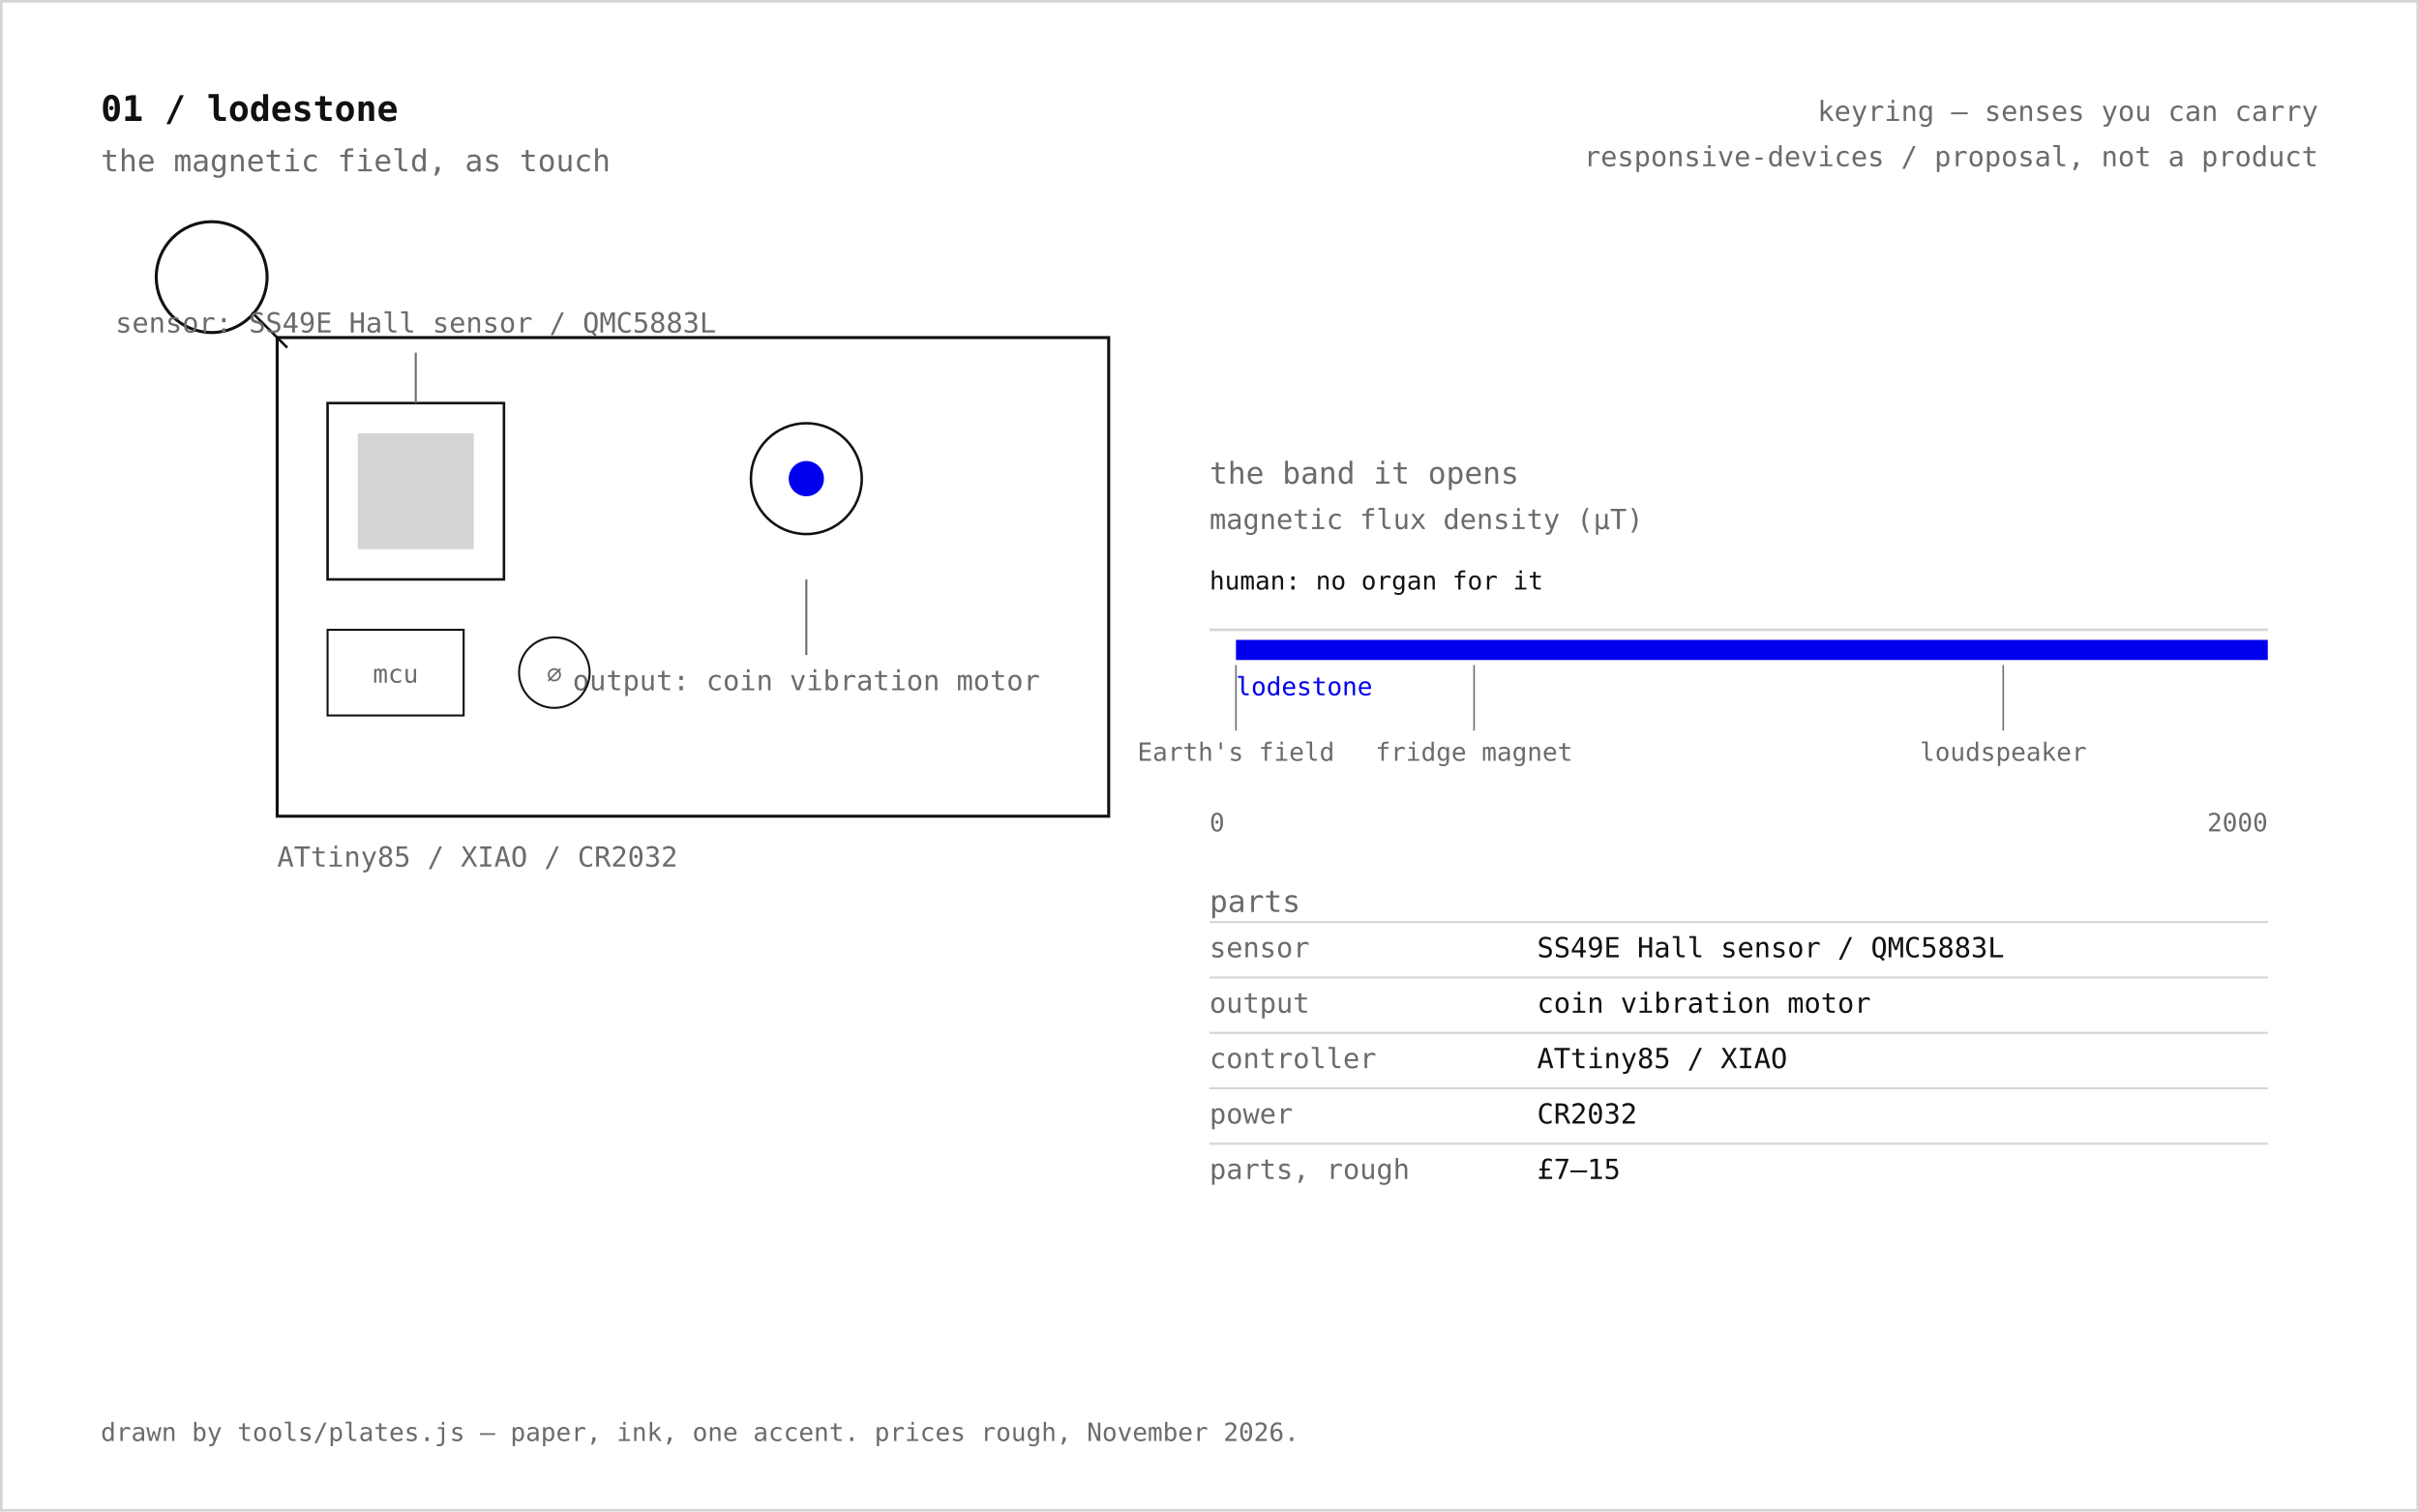
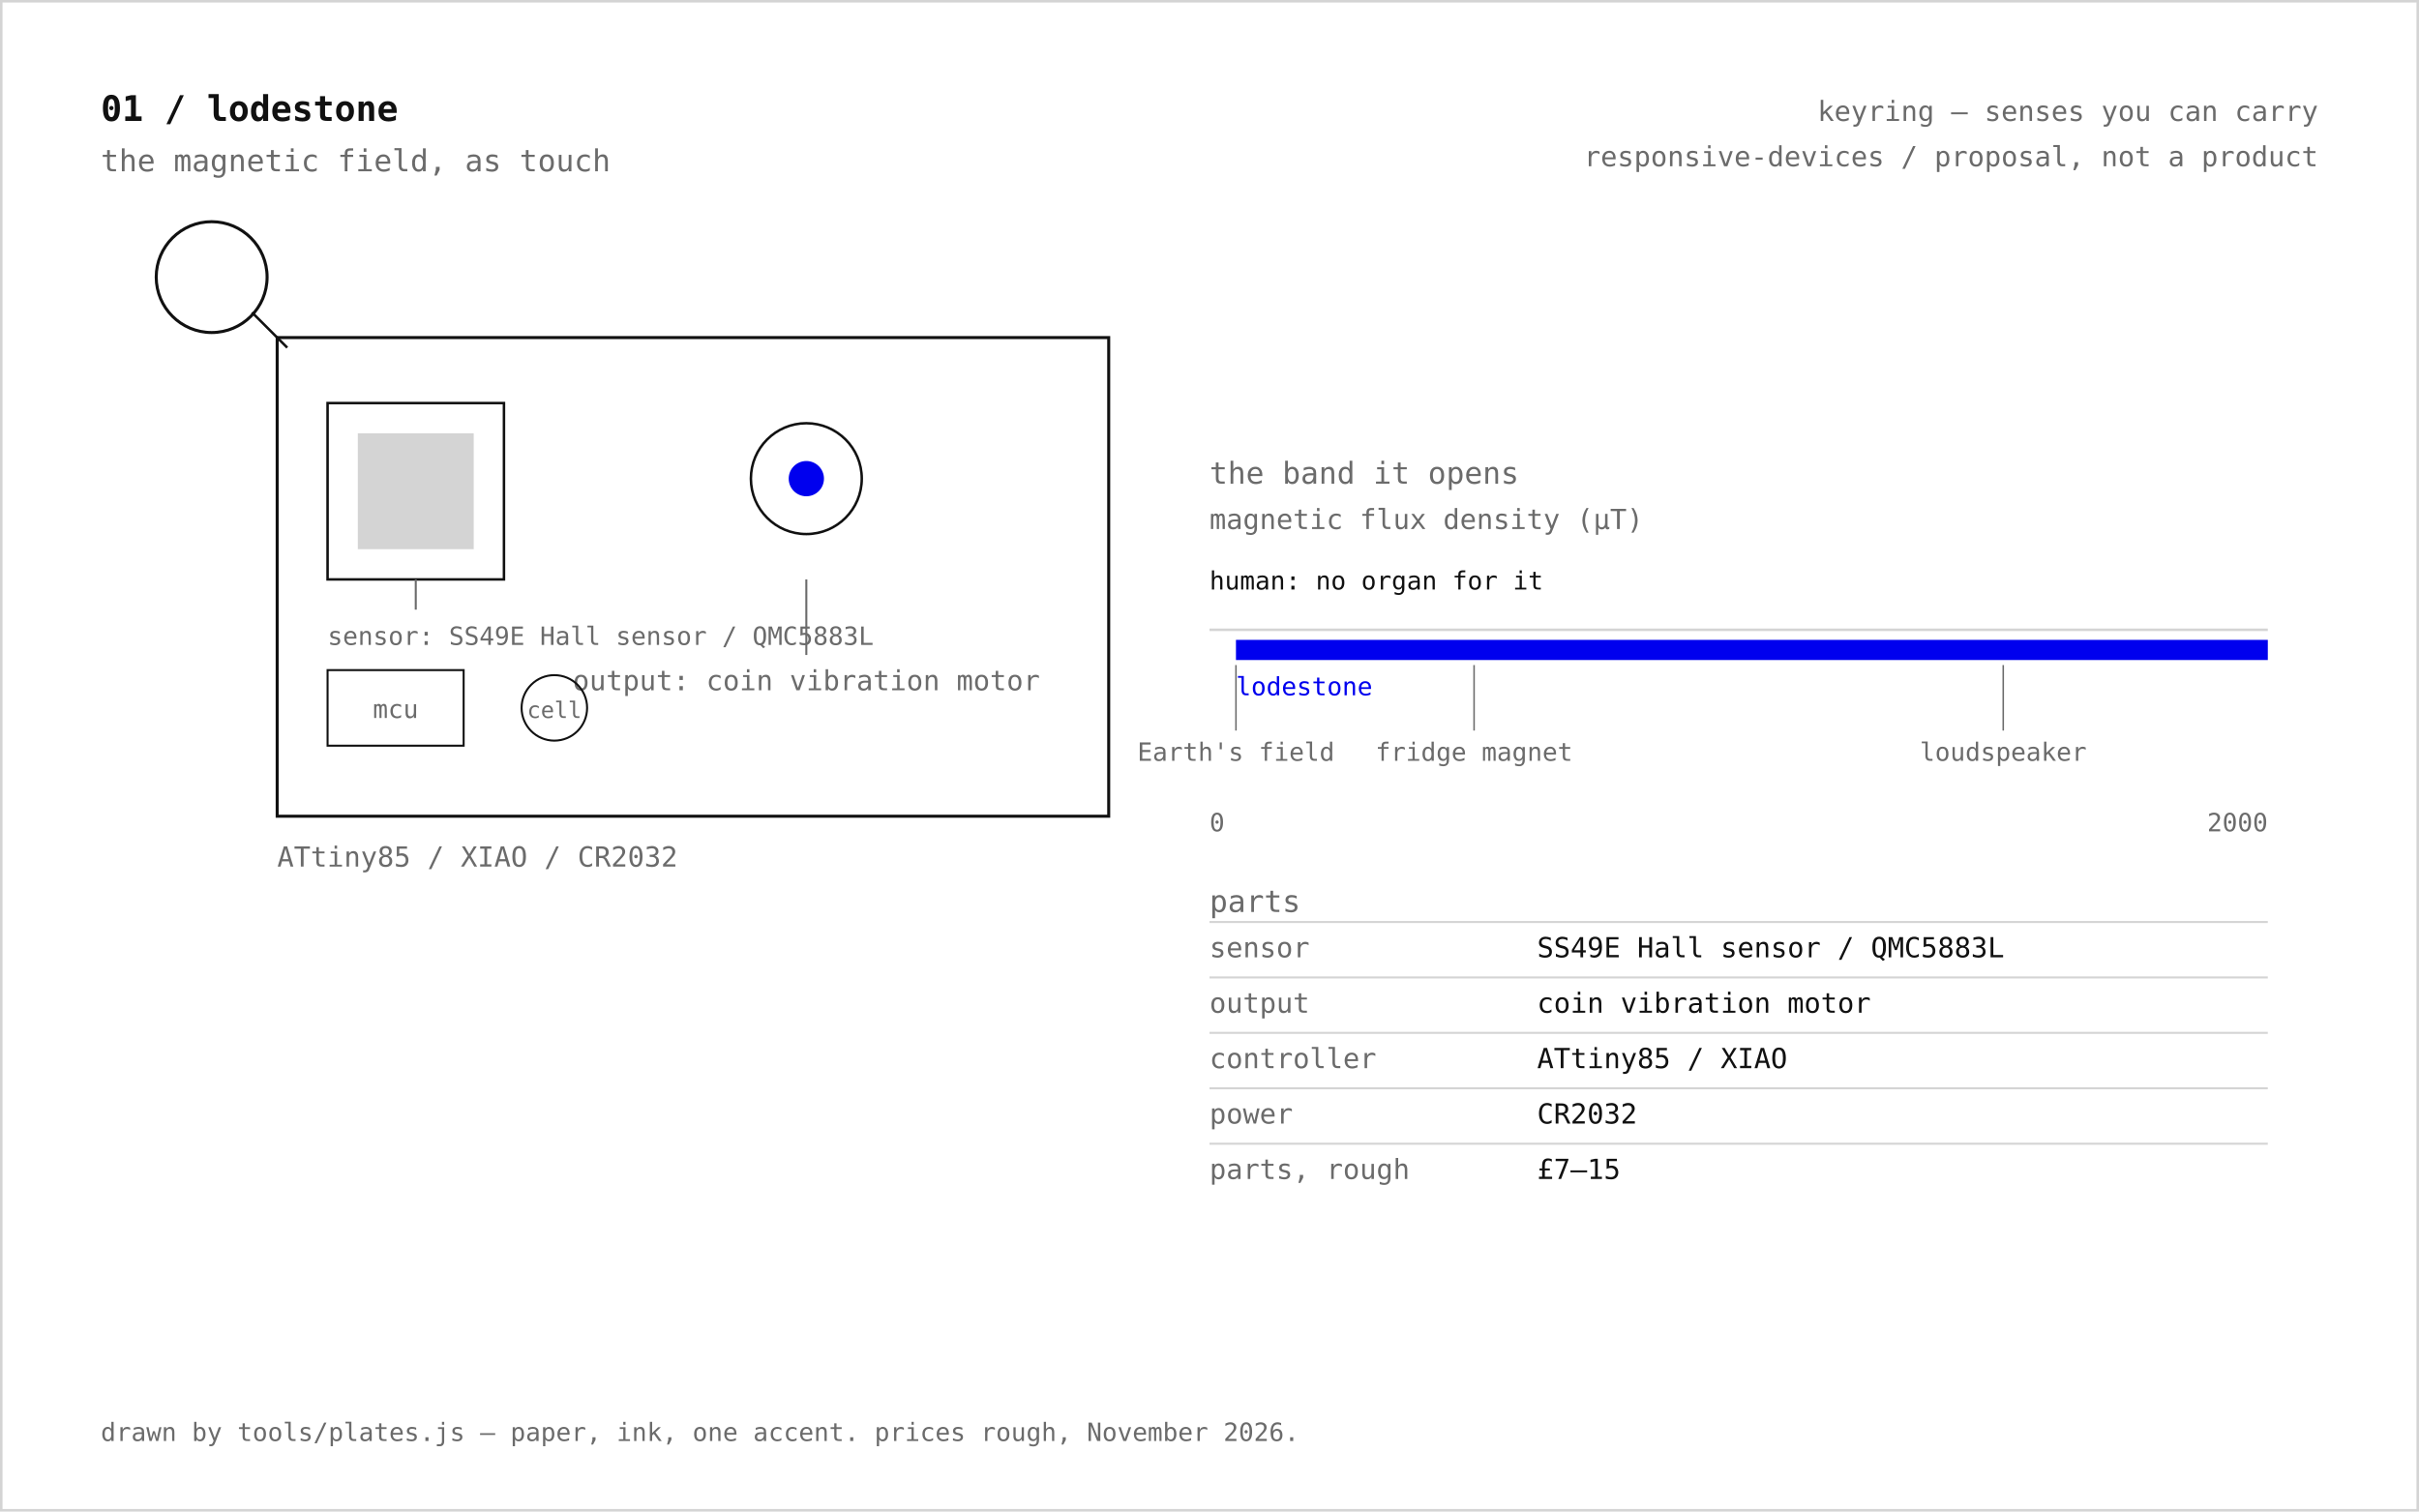
<svg xmlns="http://www.w3.org/2000/svg" viewBox="0 0 960 600" width="960" height="600" role="img" aria-label="lodestone — the magnetic field, as touch">
  <rect width="960" height="600" fill="#ffffff" />
  <rect x="0.5" y="0.5" width="959" height="599" fill="none" stroke="#d4d4d4" />
  <text x="40" y="48" font-family="IBM Plex Mono, ui-monospace, Menlo, monospace" font-size="14" fill="#111111" font-weight="600">01 / lodestone</text>
  <text x="40" y="68" font-family="IBM Plex Mono, ui-monospace, Menlo, monospace" font-size="12" fill="#6b6b6b">the magnetic field, as touch</text>
  <text x="920" y="48" font-family="IBM Plex Mono, ui-monospace, Menlo, monospace" font-size="11" fill="#6b6b6b" text-anchor="end">keyring — senses you can carry</text>
  <text x="920" y="66" font-family="IBM Plex Mono, ui-monospace, Menlo, monospace" font-size="11" fill="#6b6b6b" text-anchor="end">responsive-devices / proposal, not a product</text>
  <circle cx="84" cy="110" r="22" fill="none" stroke="#111111" stroke-width="1.2" />
  <line x1="100" y1="124" x2="114" y2="138" stroke="#111111" stroke-width="1" />
  <rect x="110" y="134" width="330" height="190" fill="none" stroke="#111111" stroke-width="1.2" />
  <rect x="130" y="160" width="70" height="70" fill="none" stroke="#111111" stroke-width="1" />
  <rect x="142" y="172" width="46" height="46" fill="#d4d4d4" stroke="none" />
-   <line x1="165" y1="160" x2="165" y2="140" stroke="#6b6b6b" stroke-width="0.8" />
-   <text x="165" y="132" font-family="IBM Plex Mono, ui-monospace, Menlo, monospace" font-size="11" fill="#6b6b6b" text-anchor="middle">sensor: SS49E Hall sensor / QMC5883L</text>
+   <line x1="165" y1="230" x2="165" y2="242" stroke="#6b6b6b" stroke-width="0.8" />
+   <text x="130" y="256" font-family="IBM Plex Mono, ui-monospace, Menlo, monospace" font-size="10" fill="#6b6b6b">sensor: SS49E Hall sensor / QMC5883L</text>
  <circle cx="320" cy="190" r="22" fill="none" stroke="#111111" stroke-width="1" />
  <circle cx="320" cy="190" r="7" fill="#0000ee" stroke="none" />
  <line x1="320" y1="230" x2="320" y2="260" stroke="#6b6b6b" stroke-width="0.8" />
  <text x="320" y="274" font-family="IBM Plex Mono, ui-monospace, Menlo, monospace" font-size="11" fill="#6b6b6b" text-anchor="middle">output: coin vibration motor</text>
-   <rect x="130" y="250" width="54" height="34" fill="none" stroke="#111111" stroke-width="0.8" />
-   <text x="157" y="271" font-family="IBM Plex Mono, ui-monospace, Menlo, monospace" font-size="10" fill="#6b6b6b" text-anchor="middle">mcu</text>
-   <circle cx="220" cy="267" r="14" fill="none" stroke="#111111" stroke-width="0.8" />
-   <text x="220" y="271" font-family="IBM Plex Mono, ui-monospace, Menlo, monospace" font-size="10" fill="#6b6b6b" text-anchor="middle">⌀</text>
+   <rect x="130" y="266" width="54" height="30" fill="none" stroke="#111111" stroke-width="0.8" />
+   <text x="157" y="285" font-family="IBM Plex Mono, ui-monospace, Menlo, monospace" font-size="10" fill="#6b6b6b" text-anchor="middle">mcu</text>
+   <circle cx="220" cy="281" r="13" fill="none" stroke="#111111" stroke-width="0.8" />
+   <text x="220" y="285" font-family="IBM Plex Mono, ui-monospace, Menlo, monospace" font-size="9" fill="#6b6b6b" text-anchor="middle">cell</text>
  <text x="110" y="344" font-family="IBM Plex Mono, ui-monospace, Menlo, monospace" font-size="11" fill="#6b6b6b">ATtiny85 / XIAO  /  CR2032</text>
  <text x="480" y="192" font-family="IBM Plex Mono, ui-monospace, Menlo, monospace" font-size="12" fill="#6b6b6b">the band it opens</text>
  <text x="480" y="210" font-family="IBM Plex Mono, ui-monospace, Menlo, monospace" font-size="11" fill="#6b6b6b">magnetic flux density (µT)</text>
  <line x1="480" y1="250" x2="900" y2="250" stroke="#d4d4d4" stroke-width="1" />
  <text x="480" y="234" font-family="IBM Plex Mono, ui-monospace, Menlo, monospace" font-size="10" fill="#111111">human: no organ for it</text>
  <rect x="490.5" y="254" width="409.5" height="8" fill="#0000ee" />
  <text x="490.5" y="276" font-family="IBM Plex Mono, ui-monospace, Menlo, monospace" font-size="10" fill="#0000ee">lodestone</text>
  <line x1="490.5" y1="264" x2="490.5" y2="290" stroke="#6b6b6b" stroke-width="0.6" />
  <text x="490.5" y="302" font-family="IBM Plex Mono, ui-monospace, Menlo, monospace" font-size="10" fill="#6b6b6b" text-anchor="middle">Earth's field</text>
  <line x1="585" y1="264" x2="585" y2="290" stroke="#6b6b6b" stroke-width="0.6" />
  <text x="585" y="302" font-family="IBM Plex Mono, ui-monospace, Menlo, monospace" font-size="10" fill="#6b6b6b" text-anchor="middle">fridge magnet</text>
  <line x1="795" y1="264" x2="795" y2="290" stroke="#6b6b6b" stroke-width="0.6" />
  <text x="795" y="302" font-family="IBM Plex Mono, ui-monospace, Menlo, monospace" font-size="10" fill="#6b6b6b" text-anchor="middle">loudspeaker</text>
  <text x="480" y="330" font-family="IBM Plex Mono, ui-monospace, Menlo, monospace" font-size="10" fill="#6b6b6b">0</text>
  <text x="900" y="330" font-family="IBM Plex Mono, ui-monospace, Menlo, monospace" font-size="10" fill="#6b6b6b" text-anchor="end">2000</text>
  <text x="480" y="362" font-family="IBM Plex Mono, ui-monospace, Menlo, monospace" font-size="12" fill="#6b6b6b">parts</text>
  <line x1="480" y1="366" x2="900" y2="366" stroke="#d4d4d4" stroke-width="0.8" />
  <text x="480" y="380" font-family="IBM Plex Mono, ui-monospace, Menlo, monospace" font-size="11" fill="#6b6b6b">sensor</text>
  <text x="610" y="380" font-family="IBM Plex Mono, ui-monospace, Menlo, monospace" font-size="11" fill="#111111">SS49E Hall sensor / QMC5883L</text>
  <line x1="480" y1="388" x2="900" y2="388" stroke="#d4d4d4" stroke-width="0.8" />
  <text x="480" y="402" font-family="IBM Plex Mono, ui-monospace, Menlo, monospace" font-size="11" fill="#6b6b6b">output</text>
  <text x="610" y="402" font-family="IBM Plex Mono, ui-monospace, Menlo, monospace" font-size="11" fill="#111111">coin vibration motor</text>
  <line x1="480" y1="410" x2="900" y2="410" stroke="#d4d4d4" stroke-width="0.8" />
  <text x="480" y="424" font-family="IBM Plex Mono, ui-monospace, Menlo, monospace" font-size="11" fill="#6b6b6b">controller</text>
  <text x="610" y="424" font-family="IBM Plex Mono, ui-monospace, Menlo, monospace" font-size="11" fill="#111111">ATtiny85 / XIAO</text>
  <line x1="480" y1="432" x2="900" y2="432" stroke="#d4d4d4" stroke-width="0.8" />
  <text x="480" y="446" font-family="IBM Plex Mono, ui-monospace, Menlo, monospace" font-size="11" fill="#6b6b6b">power</text>
  <text x="610" y="446" font-family="IBM Plex Mono, ui-monospace, Menlo, monospace" font-size="11" fill="#111111">CR2032</text>
  <line x1="480" y1="454" x2="900" y2="454" stroke="#d4d4d4" stroke-width="0.8" />
  <text x="480" y="468" font-family="IBM Plex Mono, ui-monospace, Menlo, monospace" font-size="11" fill="#6b6b6b">parts, rough</text>
  <text x="610" y="468" font-family="IBM Plex Mono, ui-monospace, Menlo, monospace" font-size="11" fill="#111111">£7–15</text>
  <text x="40" y="572" font-family="IBM Plex Mono, ui-monospace, Menlo, monospace" font-size="10" fill="#6b6b6b">drawn by tools/plates.js — paper, ink, one accent. prices rough, November 2026.</text>
</svg>
